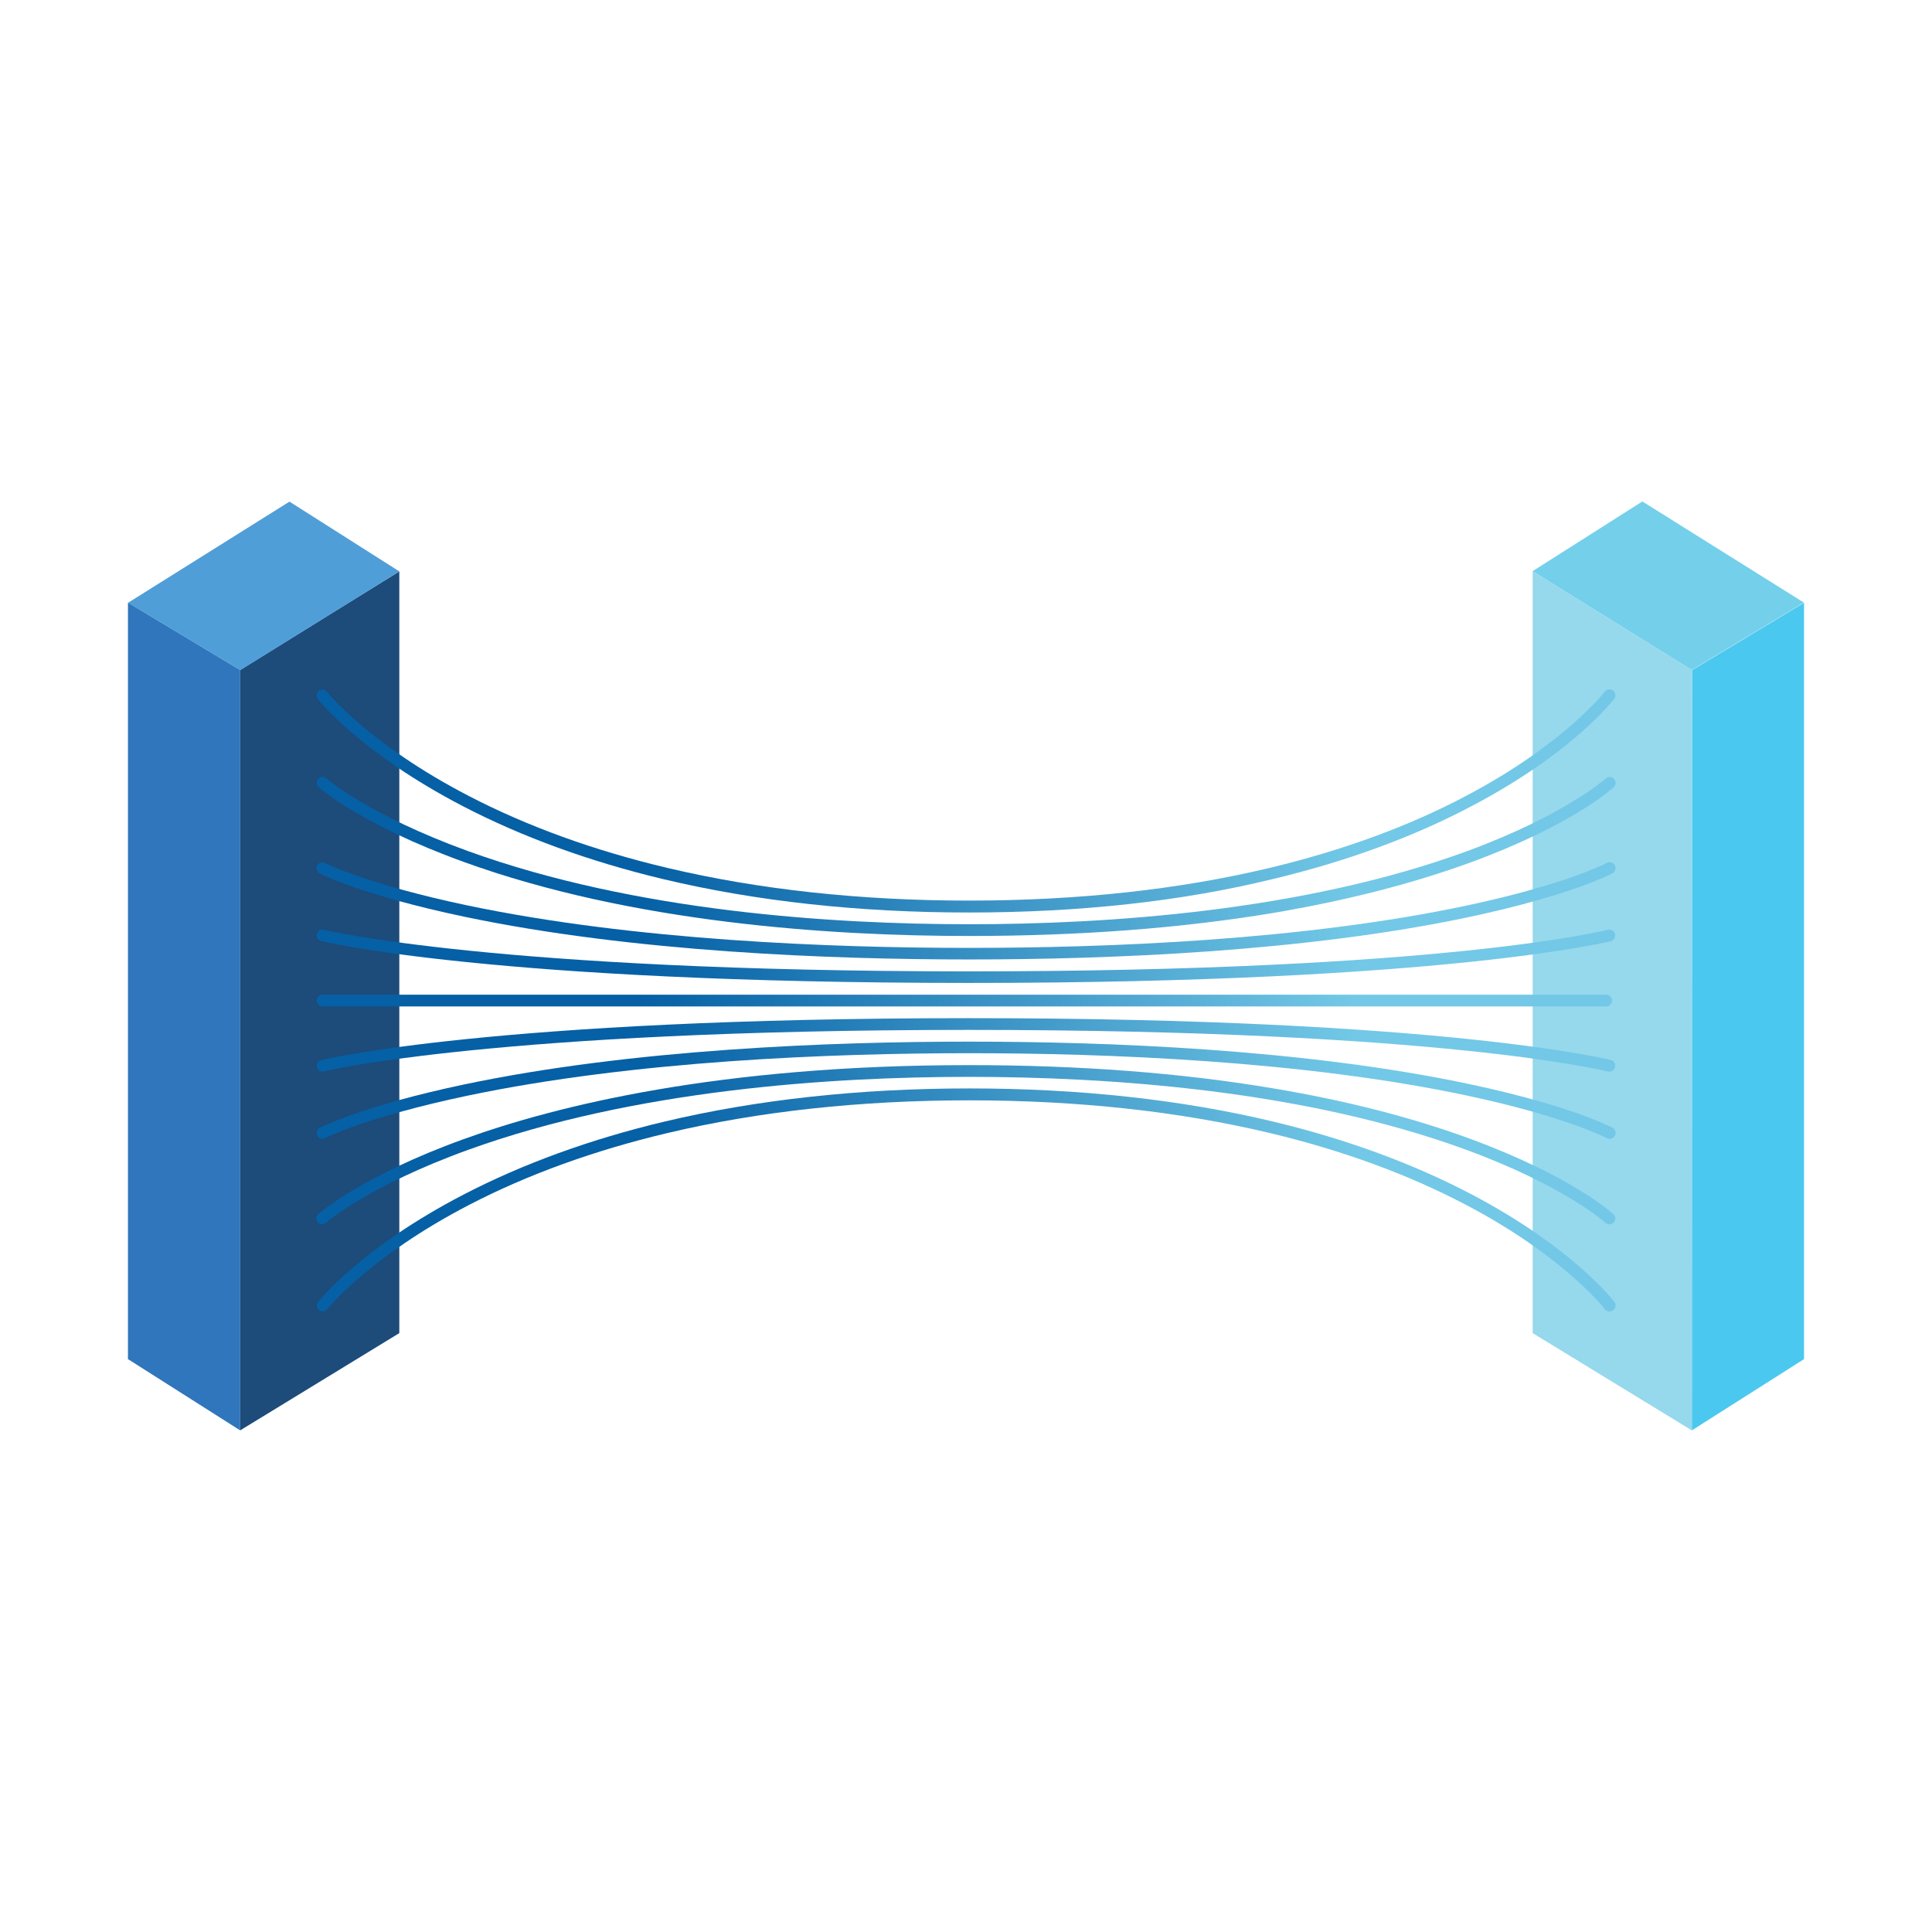
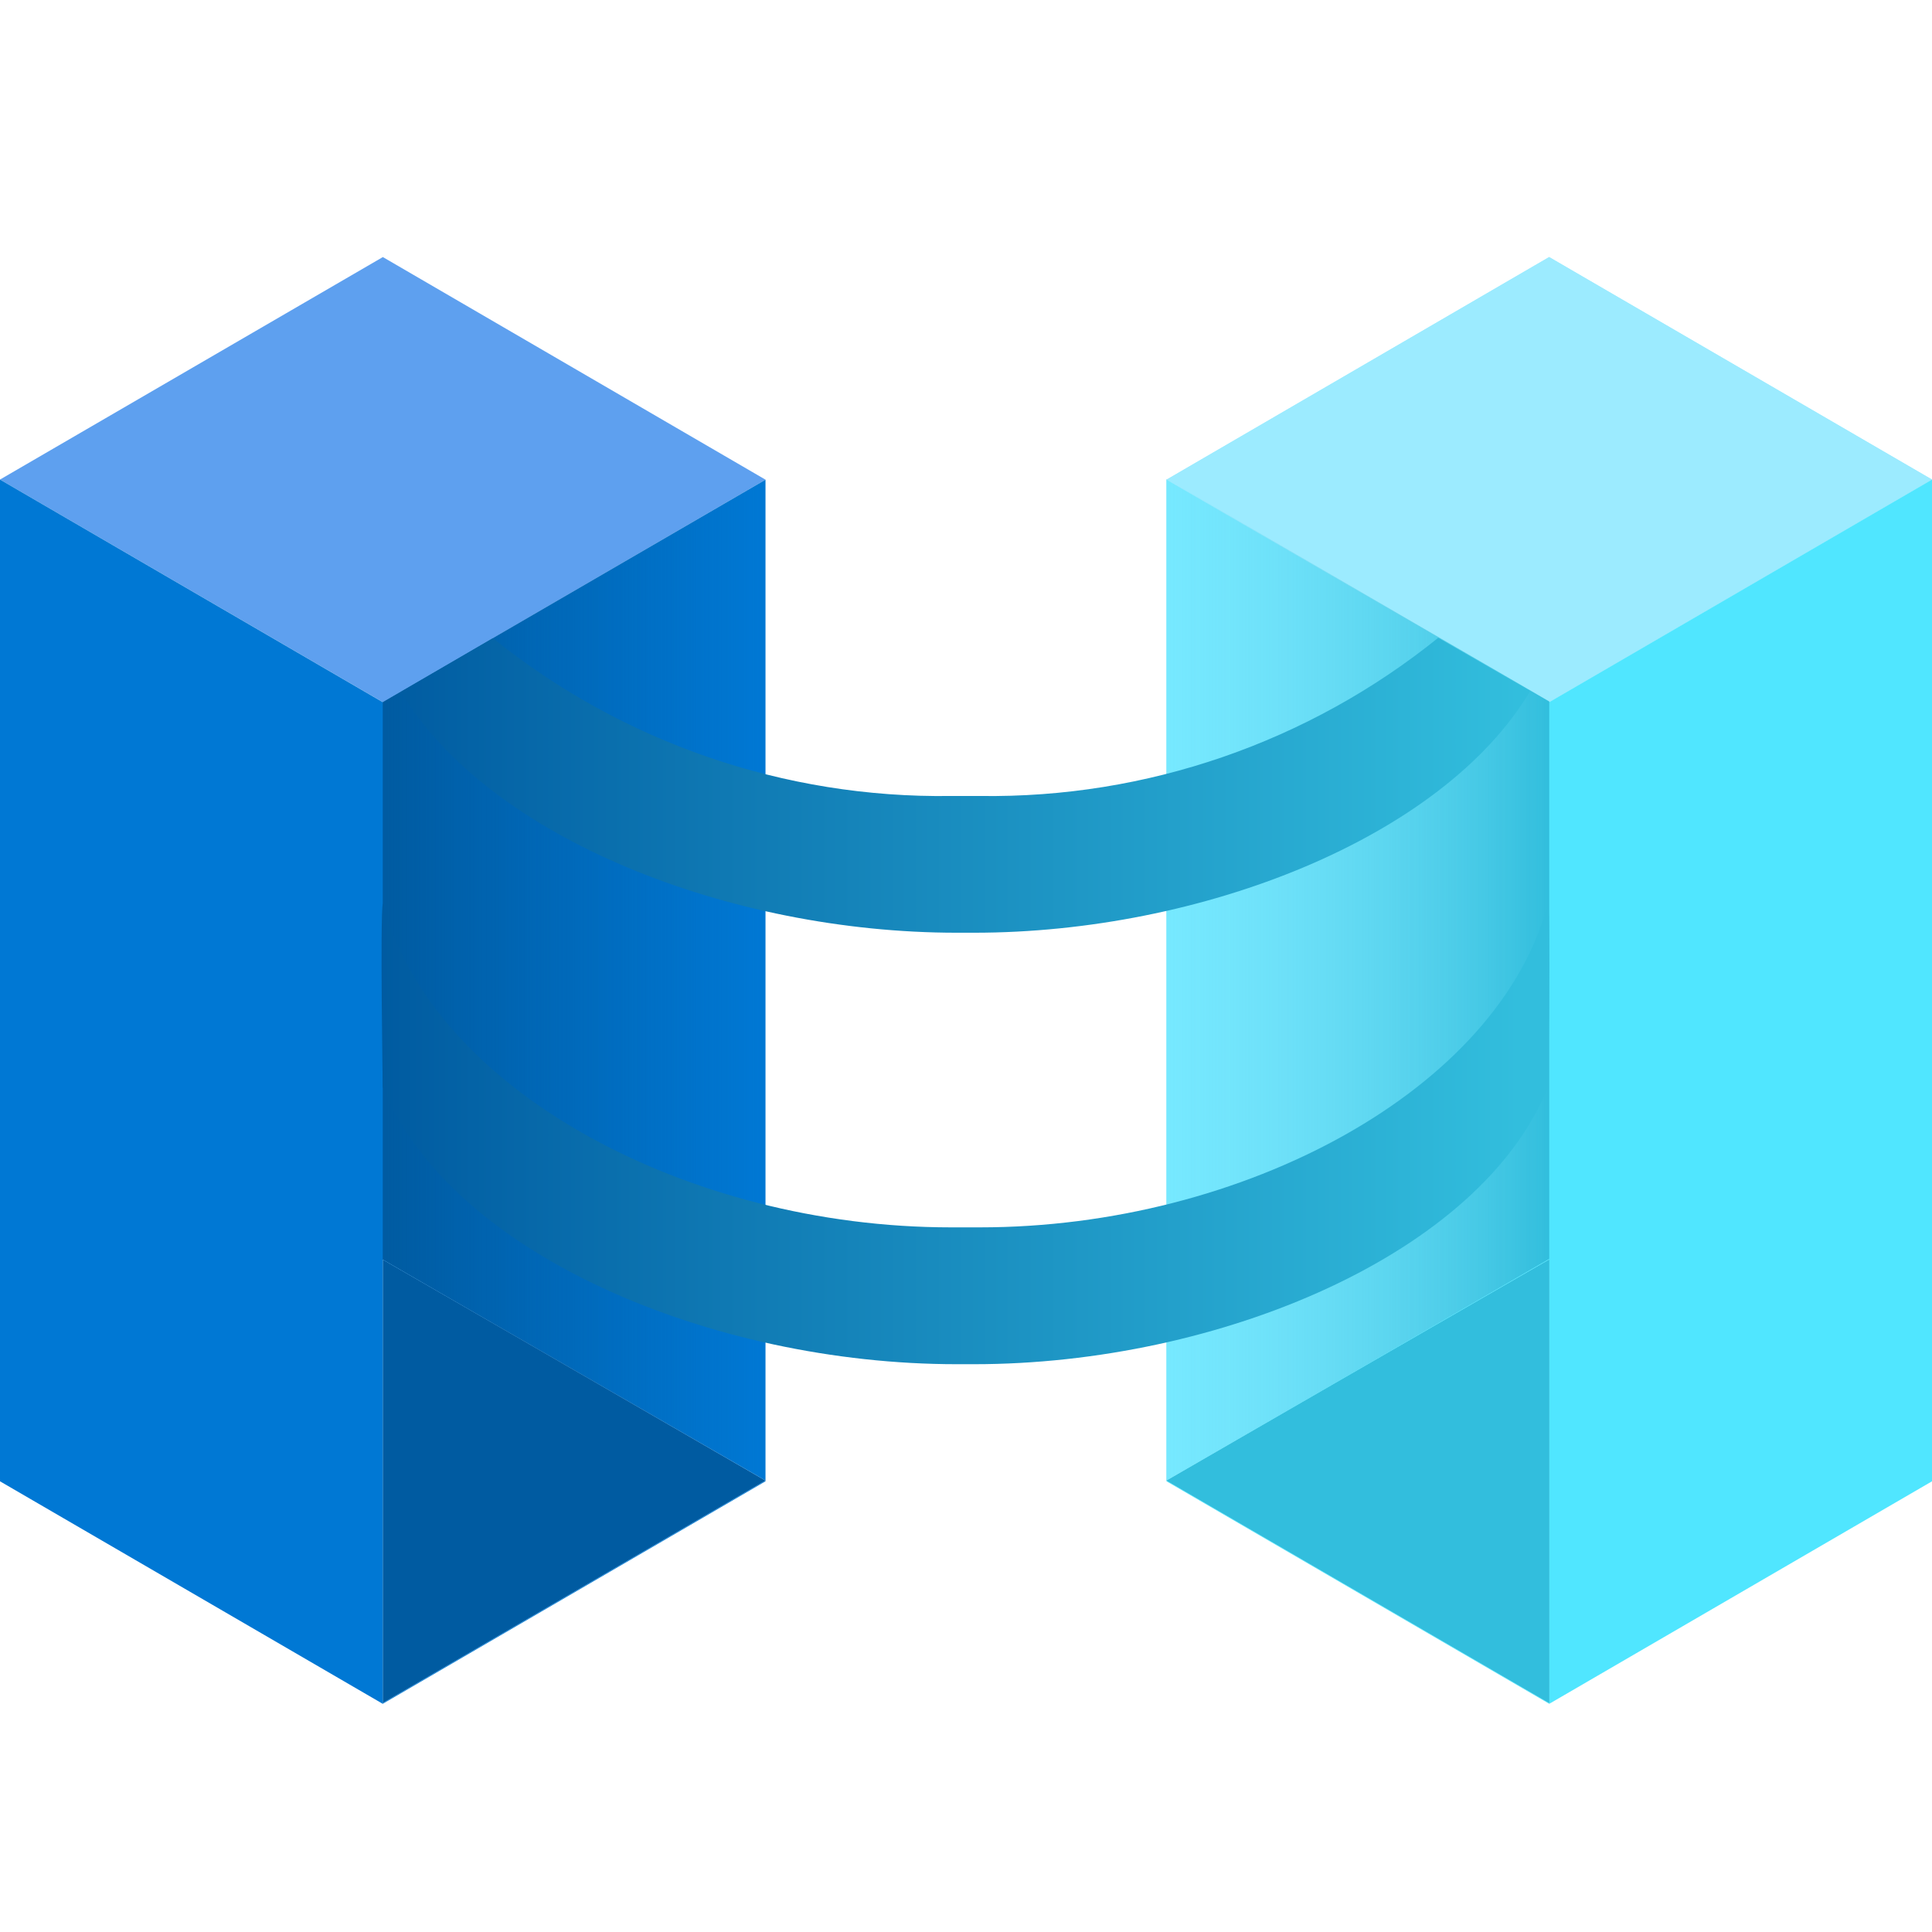
- <svg viewBox="0 0 1152 1152" class="" role="presentation" focusable="false" id="FxSymbol0-0e9" data-type="1">
+ <svg xmlns="http://www.w3.org/2000/svg" viewBox="0 0 18 18" class="" role="presentation" focusable="false" id="FxSymbol0-0da" data-type="1">
  <g>
-     <path d="M1008.8 852.9l66.9-42.5v-451l-66.8 40.2-.1 453.3z" fill="#4bc8ef" />
-     <path d="M913.9 340.7v454.2l94.9 58V399.5l-94.9-58.8z" fill="#96d8ec" />
-     <path d="M1008.8 399.5l66.8-40.2-96.3-60.3-65.5 41.6 95 58.9z" fill="#74cfeb" />
-     <path d="M143.2 399.5l-66.9-40.2v451.1l66.9 42.5V399.5z" fill="#2f76bc" />
-     <path d="M143.2 399.5v453.4l94.9-58V340.7l-94.9 58.8z" fill="#1d4b7a" />
-     <path d="M238.1 340.7l-65.5-41.6-96.2 60.3 66.9 40.2 94.8-58.9z" fill="#509ed7" />
-     <path d="M577.8 544.1c-65.6 0-126.8-6.7-181.9-19.8-44.1-10.5-84.5-25.2-119.9-43.6-60.6-31.5-85.5-62.6-86.5-63.9-1.2-1.5-.9-3.7.6-4.9 1.5-1.2 3.7-.9 4.9.6.2.3 25.3 31.5 84.7 62.2 34.9 18.1 74.7 32.5 118.2 42.8 54.5 12.9 115 19.5 179.9 19.5 65.1 0 125.5-6.6 179.7-19.6 43.3-10.4 82.7-24.8 117-43 58.3-30.8 82.1-61.6 82.4-62 1.2-1.5 3.4-1.8 4.9-.7 1.5 1.2 1.8 3.4.7 4.9-1 1.3-25 32.5-84.7 63.9-34.9 18.5-74.8 33.1-118.6 43.6-54.7 13.4-115.7 20-181.4 20z" fill="url(#16682029753656025)" />
-     <path d="M577.8 558.1c-82 0-200.8-7.7-301.4-44.2-60.5-21.9-85.5-43.7-86.5-44.6-1.4-1.3-1.5-3.5-.2-4.9 1.3-1.4 3.4-1.5 4.9-.3.2.2 25.3 22 84.8 43.5 99.6 36 217.3 43.5 298.5 43.5 81.4 0 199-7.6 297.2-43.7 58.3-21.5 82.1-43 82.4-43.2 1.4-1.3 3.7-1.2 4.9.3 1.3 1.4 1.2 3.6-.2 4.9-1 .9-25 22.7-84.7 44.6-34.8 12.8-74.7 23-118.5 30.4-54.7 9.1-115.6 13.7-181.2 13.7z" fill="url(#5483770988075776)" />
-     <path d="M577.8 572.1c-81.9 0-200.5-4.4-301-25.5-60.4-12.7-85.2-25.2-86.2-25.8-1.7-.9-2.4-3-1.5-4.7s3-2.4 4.7-1.5c.2.1 25.4 12.8 85 25.3 99.8 20.9 217.6 25.3 299 25.3s198.8-4.4 297-25.3c58.7-12.5 83-25.1 83.2-25.3 1.7-1 3.8-.4 4.8 1.3s.4 3.8-1.3 4.8c-.1 0-.1.1-.2.1-1 .5-25 13.1-84.4 25.8-98.8 21.1-217.2 25.5-299.1 25.5z" fill="url(#5861750017047598)" />
-     <path d="M577.8 586.1c-283.6 0-385.4-24.7-386.4-25-1.9-.5-3-2.4-2.5-4.2.5-1.9 2.4-3 4.2-2.5 1 .2 102.2 24.8 384.7 24.8s380-24.5 381-24.8c1.9-.4 3.8.8 4.2 2.7.4 1.8-.7 3.6-2.4 4.1-.9.1-99.1 24.9-382.8 24.9z" fill="url(#7910850021089573)" />
-     <path d="M957.6 600.1H192.3c-1.9 0-3.5-1.6-3.5-3.5s1.6-3.5 3.5-3.5h765.4c1.9 0 3.5 1.6 3.5 3.5s-1.6 3.5-3.6 3.5z" fill="url(#3028833842372478)" />
-     <path d="M959.7 782c-1.1 0-2.1-.5-2.8-1.4-.2-.3-24.3-31.5-82.8-62.2-34.4-18.1-73.7-32.5-116.9-42.8-54.1-12.9-114.4-19.5-179.3-19.5s-125.5 6.6-179.9 19.5c-43.5 10.3-83.3 24.7-118.2 42.8-59.4 30.8-84.4 61.9-84.6 62.2-1.2 1.5-3.4 1.8-4.9.6-1.5-1.2-1.8-3.4-.6-4.9 1-1.3 25.9-32.4 86.5-63.9 35.4-18.4 75.8-33.1 119.9-43.6C451.2 655.7 512.4 649 578 649s126.6 6.7 181.3 19.8c43.8 10.5 83.7 25.2 118.6 43.6 59.7 31.5 83.7 62.6 84.7 63.9 1.2 1.5.9 3.7-.7 4.9-.7.5-1.4.8-2.2.8z" fill="url(#1314771538363857)" />
-     <path d="M959.7 730c-.9 0-1.7-.3-2.4-.9-.2-.2-24.4-22-83-43.5-98-36-215.4-43.5-296.6-43.5s-198.9 7.5-298.5 43.5c-59.5 21.5-84.6 43.3-84.8 43.5-1.4 1.3-3.6 1.2-4.9-.2-1.3-1.4-1.2-3.6.2-4.9l.1-.1c1-.9 26-22.7 86.5-44.6 55.5-20.1 152.9-44.2 301.4-44.2 65.5 0 126.5 4.6 181.1 13.8 43.8 7.3 83.6 17.5 118.5 30.4 59.6 22 83.7 43.7 84.7 44.7 1.4 1.3 1.5 3.5.2 4.9-.6.7-1.5 1.1-2.5 1.1z" fill="url(#19512602321992745)" />
-     <path d="M192.3 679c-1.9 0-3.5-1.5-3.5-3.5 0-1.3.7-2.5 1.9-3.1 1-.5 25.9-13.1 86.2-25.8 100.4-21.1 219.1-25.5 301-25.5s200.2 4.4 299.1 25.5c59.5 12.7 83.4 25.3 84.4 25.8 1.7.9 2.4 3 1.6 4.7-.9 1.7-3 2.4-4.7 1.6-.1 0-.1-.1-.2-.1-.2-.1-24.5-12.8-83.2-25.3-98.2-20.9-215.8-25.3-297-25.3-81.5 0-199.6 4.4-299.5 25.4-59.4 12.5-84.2 25-84.5 25.2-.5.3-1 .5-1.6.4z" fill="url(#17469867720865295)" />
-     <path d="M192.3 639c-1.9 0-3.5-1.6-3.5-3.5 0-1.6 1.1-3 2.6-3.4 1-.2 102.8-25 386.4-25s381.8 24.8 382.8 25c1.9.6 2.9 2.5 2.3 4.4-.5 1.8-2.3 2.8-4.1 2.4-1-.2-98.5-24.8-381-24.8s-383.7 24.5-384.7 24.8c-.3 0-.5.1-.8.1z" fill="url(#18532536307611736)" />
+     <path fill="#5ea0ef" d="M7.132 4.469L3.567 6.542 0 4.468l3.567-2.073 3.565 2.074z" />
+     <path fill="#005ba1" d="M7.132 13.794l-3.566-2.059v4.132l3.566-2.073z" />
+     <path fill="#0078d4" d="M3.567 6.542l-.001-.001v.001L0 4.468v9.333l3.566 2.073 3.566-2.073v-.007l-3.566 2.073v-4.132l3.566 2.059V4.469L3.567 6.542z" />
+     <path fill="#9cebff" d="M10.868 4.469l3.565 2.073L18 4.468l-3.567-2.073-3.565 2.074z" />
+     <path fill="#32bedd" d="M10.868 13.794l3.566-2.059v4.132l-3.566-2.073z" />
+     <path fill="url(#b69d2150-b4da-460b-99ae-a9f5a961b313)" d="M14.433 6.535h.001v5.193l-3.566 2.066V4.462l3.565 2.073z" />
+     <path fill="#9cebff" d="M10.868 4.469l3.565 2.073L18 4.468l-3.567-2.073-3.565 2.074z" />
+     <path fill="#50e6ff" d="M14.433 6.542l-3.565-2.073v9.325l3.566-2.059v4.132l-3.566-2.073v.007l3.566 2.073L18 13.801V4.468l-3.567 2.074z" />
+     <path fill="#32bedd" d="M10.868 13.794l3.566-2.059v4.132l-3.566-2.073z" />
+     <path fill="url(#b69d2150-b4da-460b-99ae-a9f5a961b313)" d="M14.433 6.535h.001v5.193l-3.566 2.066V4.462l3.565 2.073z" />
+     <path fill="url(#e690cc62-d1a2-4325-90ca-ac2fe51a5b58)" d="M3.567 6.541h-.001v5.193l3.566 2.067V4.469L3.567 6.541z" />
+     <path d="M14.423 10.126c-.624 1.556-3.066 2.584-5.348 2.584h-.161c-2.282 0-4.724-1.028-5.348-2.584 0 0-.025-1.561 0-1.713.454 1.737 2.834 3.022 5.293 3.022h.271c2.455 0 4.839-1.285 5.293-3.022.025.152 0 1.713 0 1.713zM13.4 5.942a6.653 6.653 0 0 1-4.27 1.474h-.271a6.656 6.656 0 0 1-4.267-1.47l-.856.5C4.553 7.809 6.8 8.69 8.914 8.69h.161c2.115 0 4.366-.883 5.181-2.251z" fill="url(#ff649864-6b4c-4fa8-bcca-c12b2b910f3c)" />
  </g>
  <defs>
-     <linearGradient id="16682029753656025" gradientUnits="userSpaceOnUse" x1="264.011" y1="386.793" x2="1038.451" y2="386.793" gradientTransform="matrix(1 0 0 -1 -75.24 864.42)">
-       <stop offset=".25" stop-color="#0560a5" />
-       <stop offset=".8" stop-color="#72c8e6" />
+     <linearGradient id="b69d2150-b4da-460b-99ae-a9f5a961b313" x1="-1194.321" y1="9.128" x2="-1190.755" y2="9.128" gradientTransform="matrix(-1 0 0 1 -1179.887 0)" gradientUnits="userSpaceOnUse">
+       <stop offset="0" stop-color="#32bedd" />
+       <stop offset=".998" stop-color="#9cebff" stop-opacity=".5" />
    </linearGradient>
-     <linearGradient id="5483770988075776" gradientUnits="userSpaceOnUse" x1="264.043" y1="353.736" x2="1038.443" y2="353.736" gradientTransform="matrix(1 0 0 -1 -75.24 864.42)">
-       <stop offset=".25" stop-color="#0560a5" />
-       <stop offset=".8" stop-color="#72c8e6" />
+     <linearGradient id="e690cc62-d1a2-4325-90ca-ac2fe51a5b58" x1="80.363" y1="9.135" x2="83.929" y2="9.135" gradientTransform="translate(-76.796)" gradientUnits="userSpaceOnUse">
+       <stop offset="0" stop-color="#005ba1" />
+       <stop offset=".998" stop-color="#005ba1" stop-opacity="0" />
    </linearGradient>
-     <linearGradient id="5861750017047598" gradientUnits="userSpaceOnUse" x1="263.997" y1="321.307" x2="1038.54" y2="321.307" gradientTransform="matrix(1 0 0 -1 -75.24 864.42)">
-       <stop offset=".25" stop-color="#0560a5" />
-       <stop offset=".8" stop-color="#72c8e6" />
-     </linearGradient>
-     <linearGradient id="7910850021089573" gradientUnits="userSpaceOnUse" x1="264.003" y1="294.264" x2="1038.343" y2="294.264" gradientTransform="matrix(1 0 0 -1 -75.24 864.42)">
-       <stop offset=".25" stop-color="#0560a5" />
-       <stop offset=".8" stop-color="#72c8e6" />
-     </linearGradient>
-     <linearGradient id="3028833842372478" gradientUnits="userSpaceOnUse" x1="264" y1="267.815" x2="1036.36" y2="267.815" gradientTransform="matrix(1 0 0 -1 -75.24 864.42)">
-       <stop offset=".25" stop-color="#0560a5" />
-       <stop offset=".8" stop-color="#72c8e6" />
-     </linearGradient>
-     <linearGradient id="1314771538363857" gradientUnits="userSpaceOnUse" x1="264.059" y1="891.735" x2="1038.477" y2="891.735" gradientTransform="translate(-75.24 -176.19)">
-       <stop offset=".25" stop-color="#0560a5" />
-       <stop offset=".8" stop-color="#72c8e6" />
-     </linearGradient>
-     <linearGradient id="19512602321992745" gradientUnits="userSpaceOnUse" x1="263.917" y1="858.754" x2="1038.434" y2="858.754" gradientTransform="translate(-75.24 -176.19)">
-       <stop offset=".25" stop-color="#0560a5" />
-       <stop offset=".8" stop-color="#72c8e6" />
-     </linearGradient>
-     <linearGradient id="17469867720865295" gradientUnits="userSpaceOnUse" x1="263.986" y1="826.287" x2="1038.62" y2="826.287" gradientTransform="translate(-75.24 -176.19)">
-       <stop offset=".25" stop-color="#0560a5" />
-       <stop offset=".8" stop-color="#72c8e6" />
-     </linearGradient>
-     <linearGradient id="18532536307611736" gradientUnits="userSpaceOnUse" x1="264.02" y1="799.23" x2="1038.353" y2="799.23" gradientTransform="translate(-75.24 -176.19)">
-       <stop offset=".25" stop-color="#0560a5" />
-       <stop offset=".8" stop-color="#72c8e6" />
+     <linearGradient id="ff649864-6b4c-4fa8-bcca-c12b2b910f3c" x1="3.555" y1="9.326" x2="14.434" y2="9.326" gradientUnits="userSpaceOnUse">
+       <stop offset="0" stop-color="#005ba1" />
+       <stop offset=".974" stop-color="#32bedd" />
    </linearGradient>
  </defs>
</svg>
